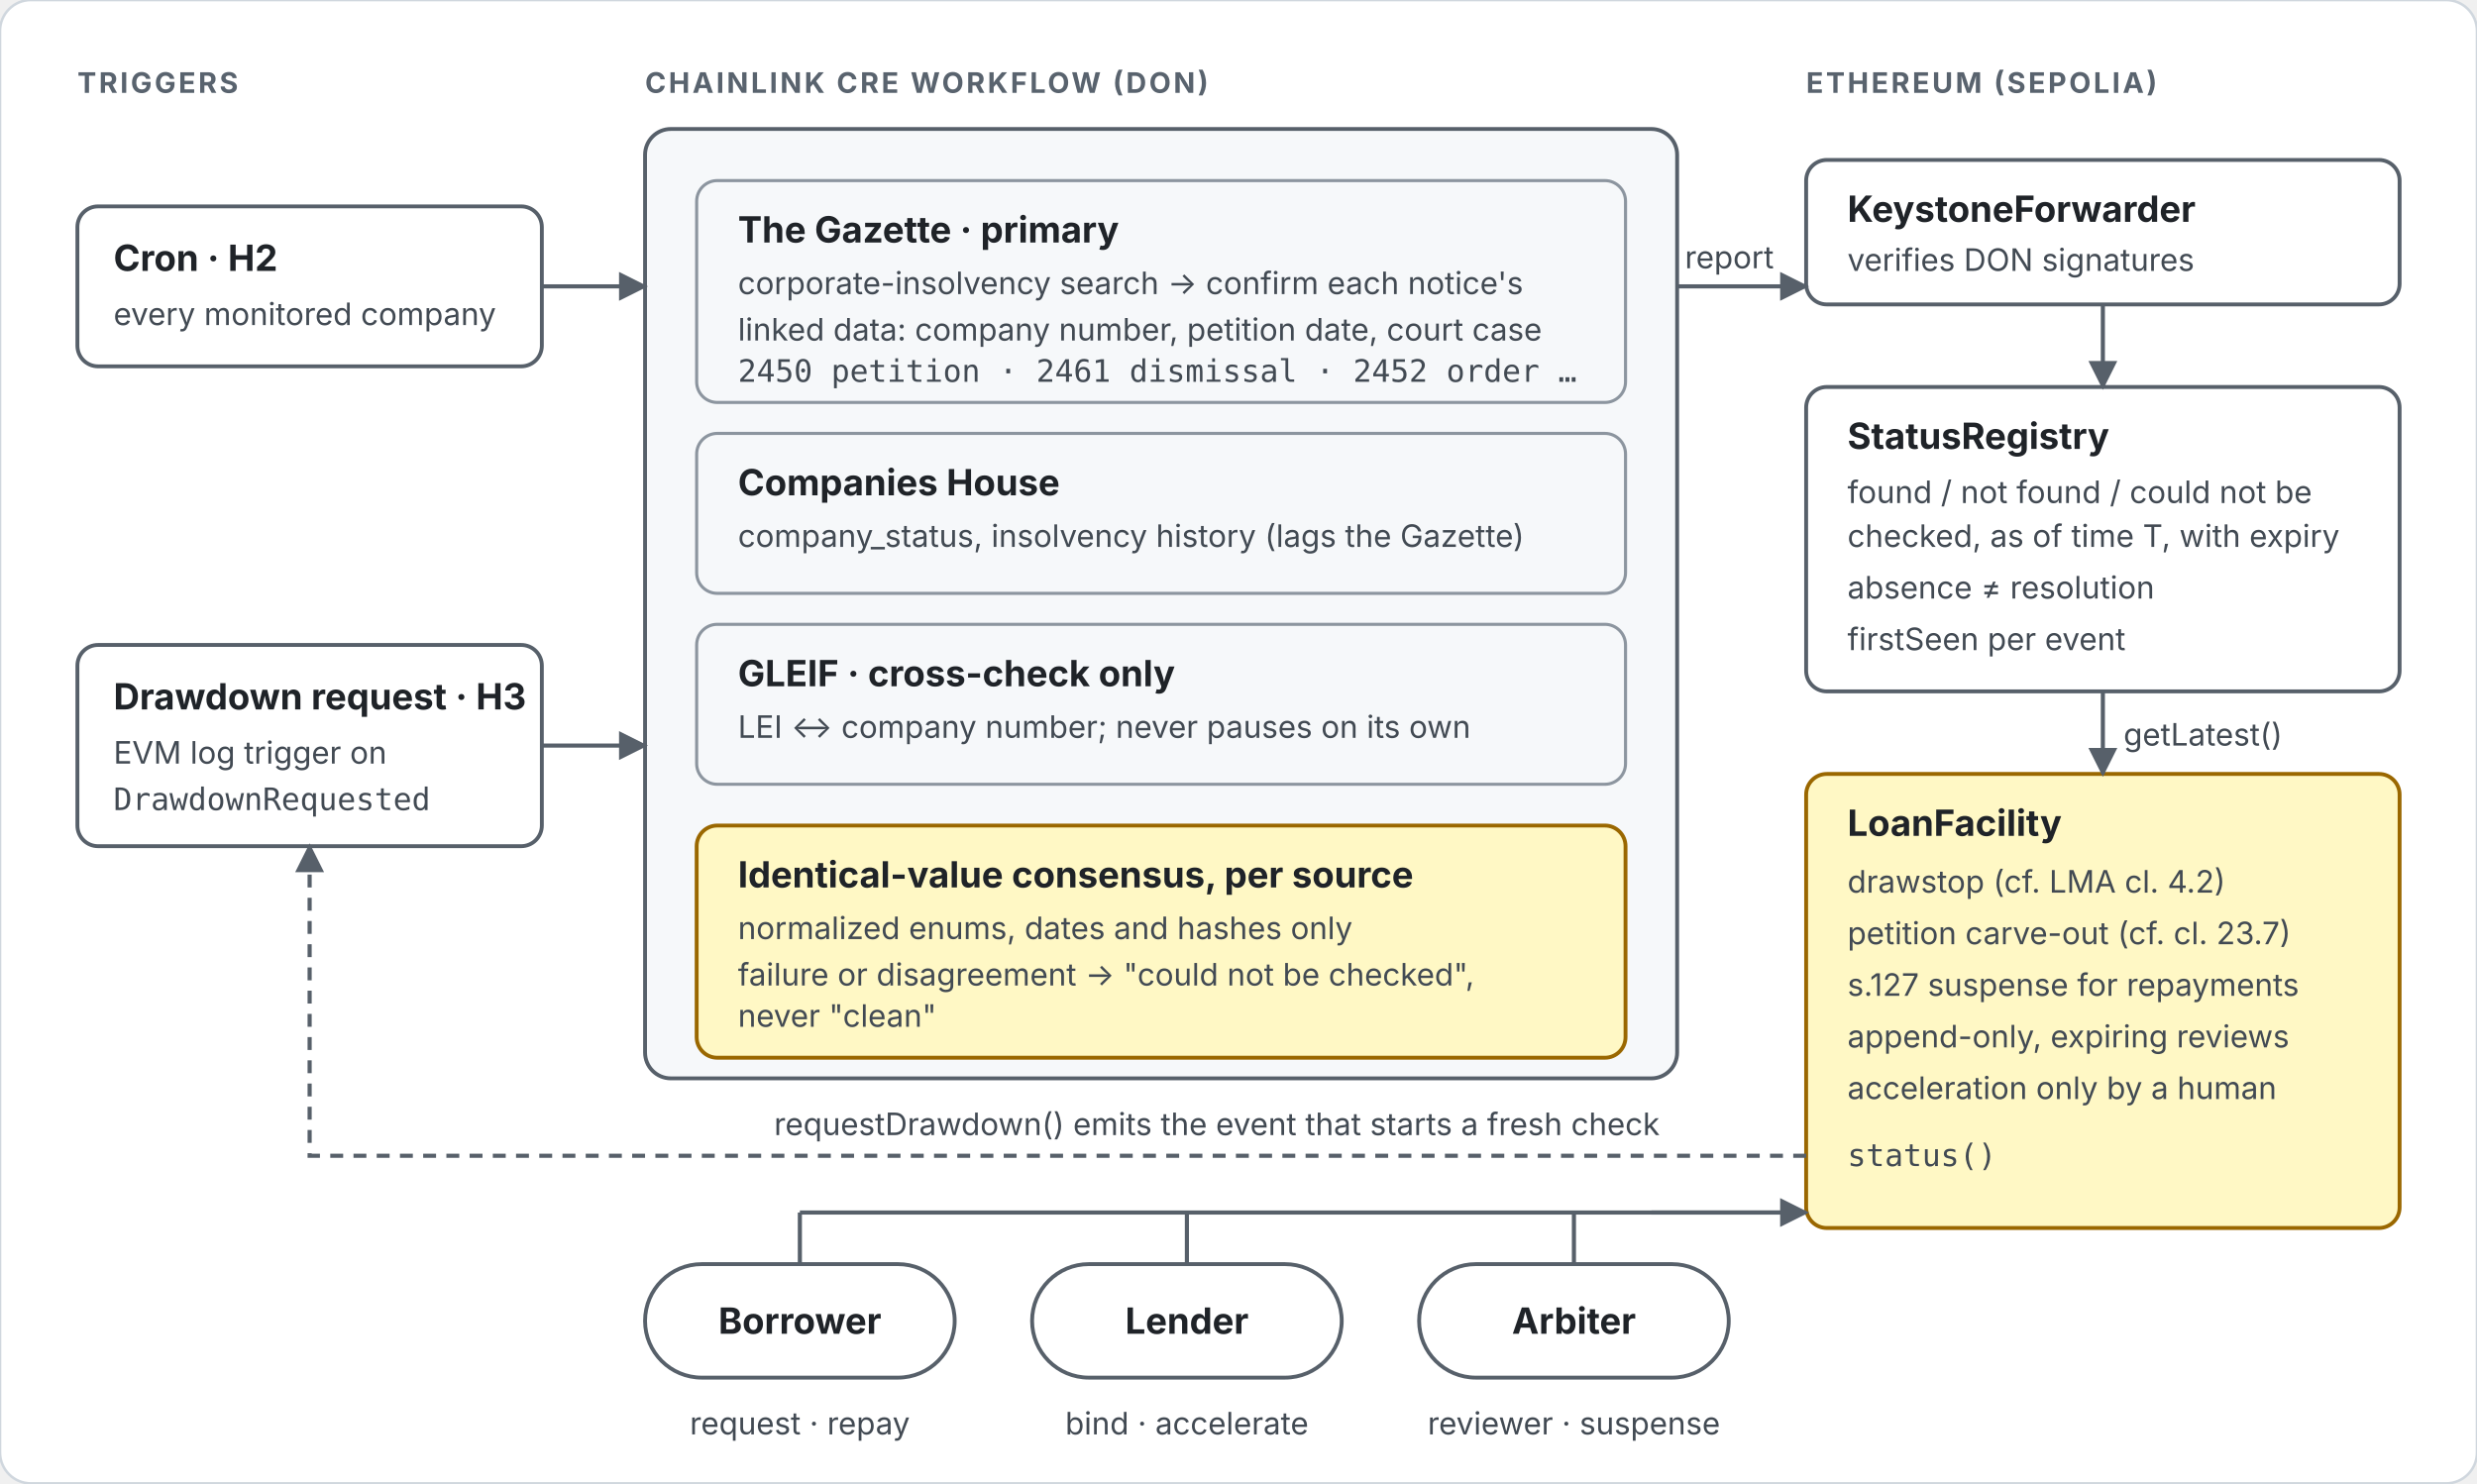
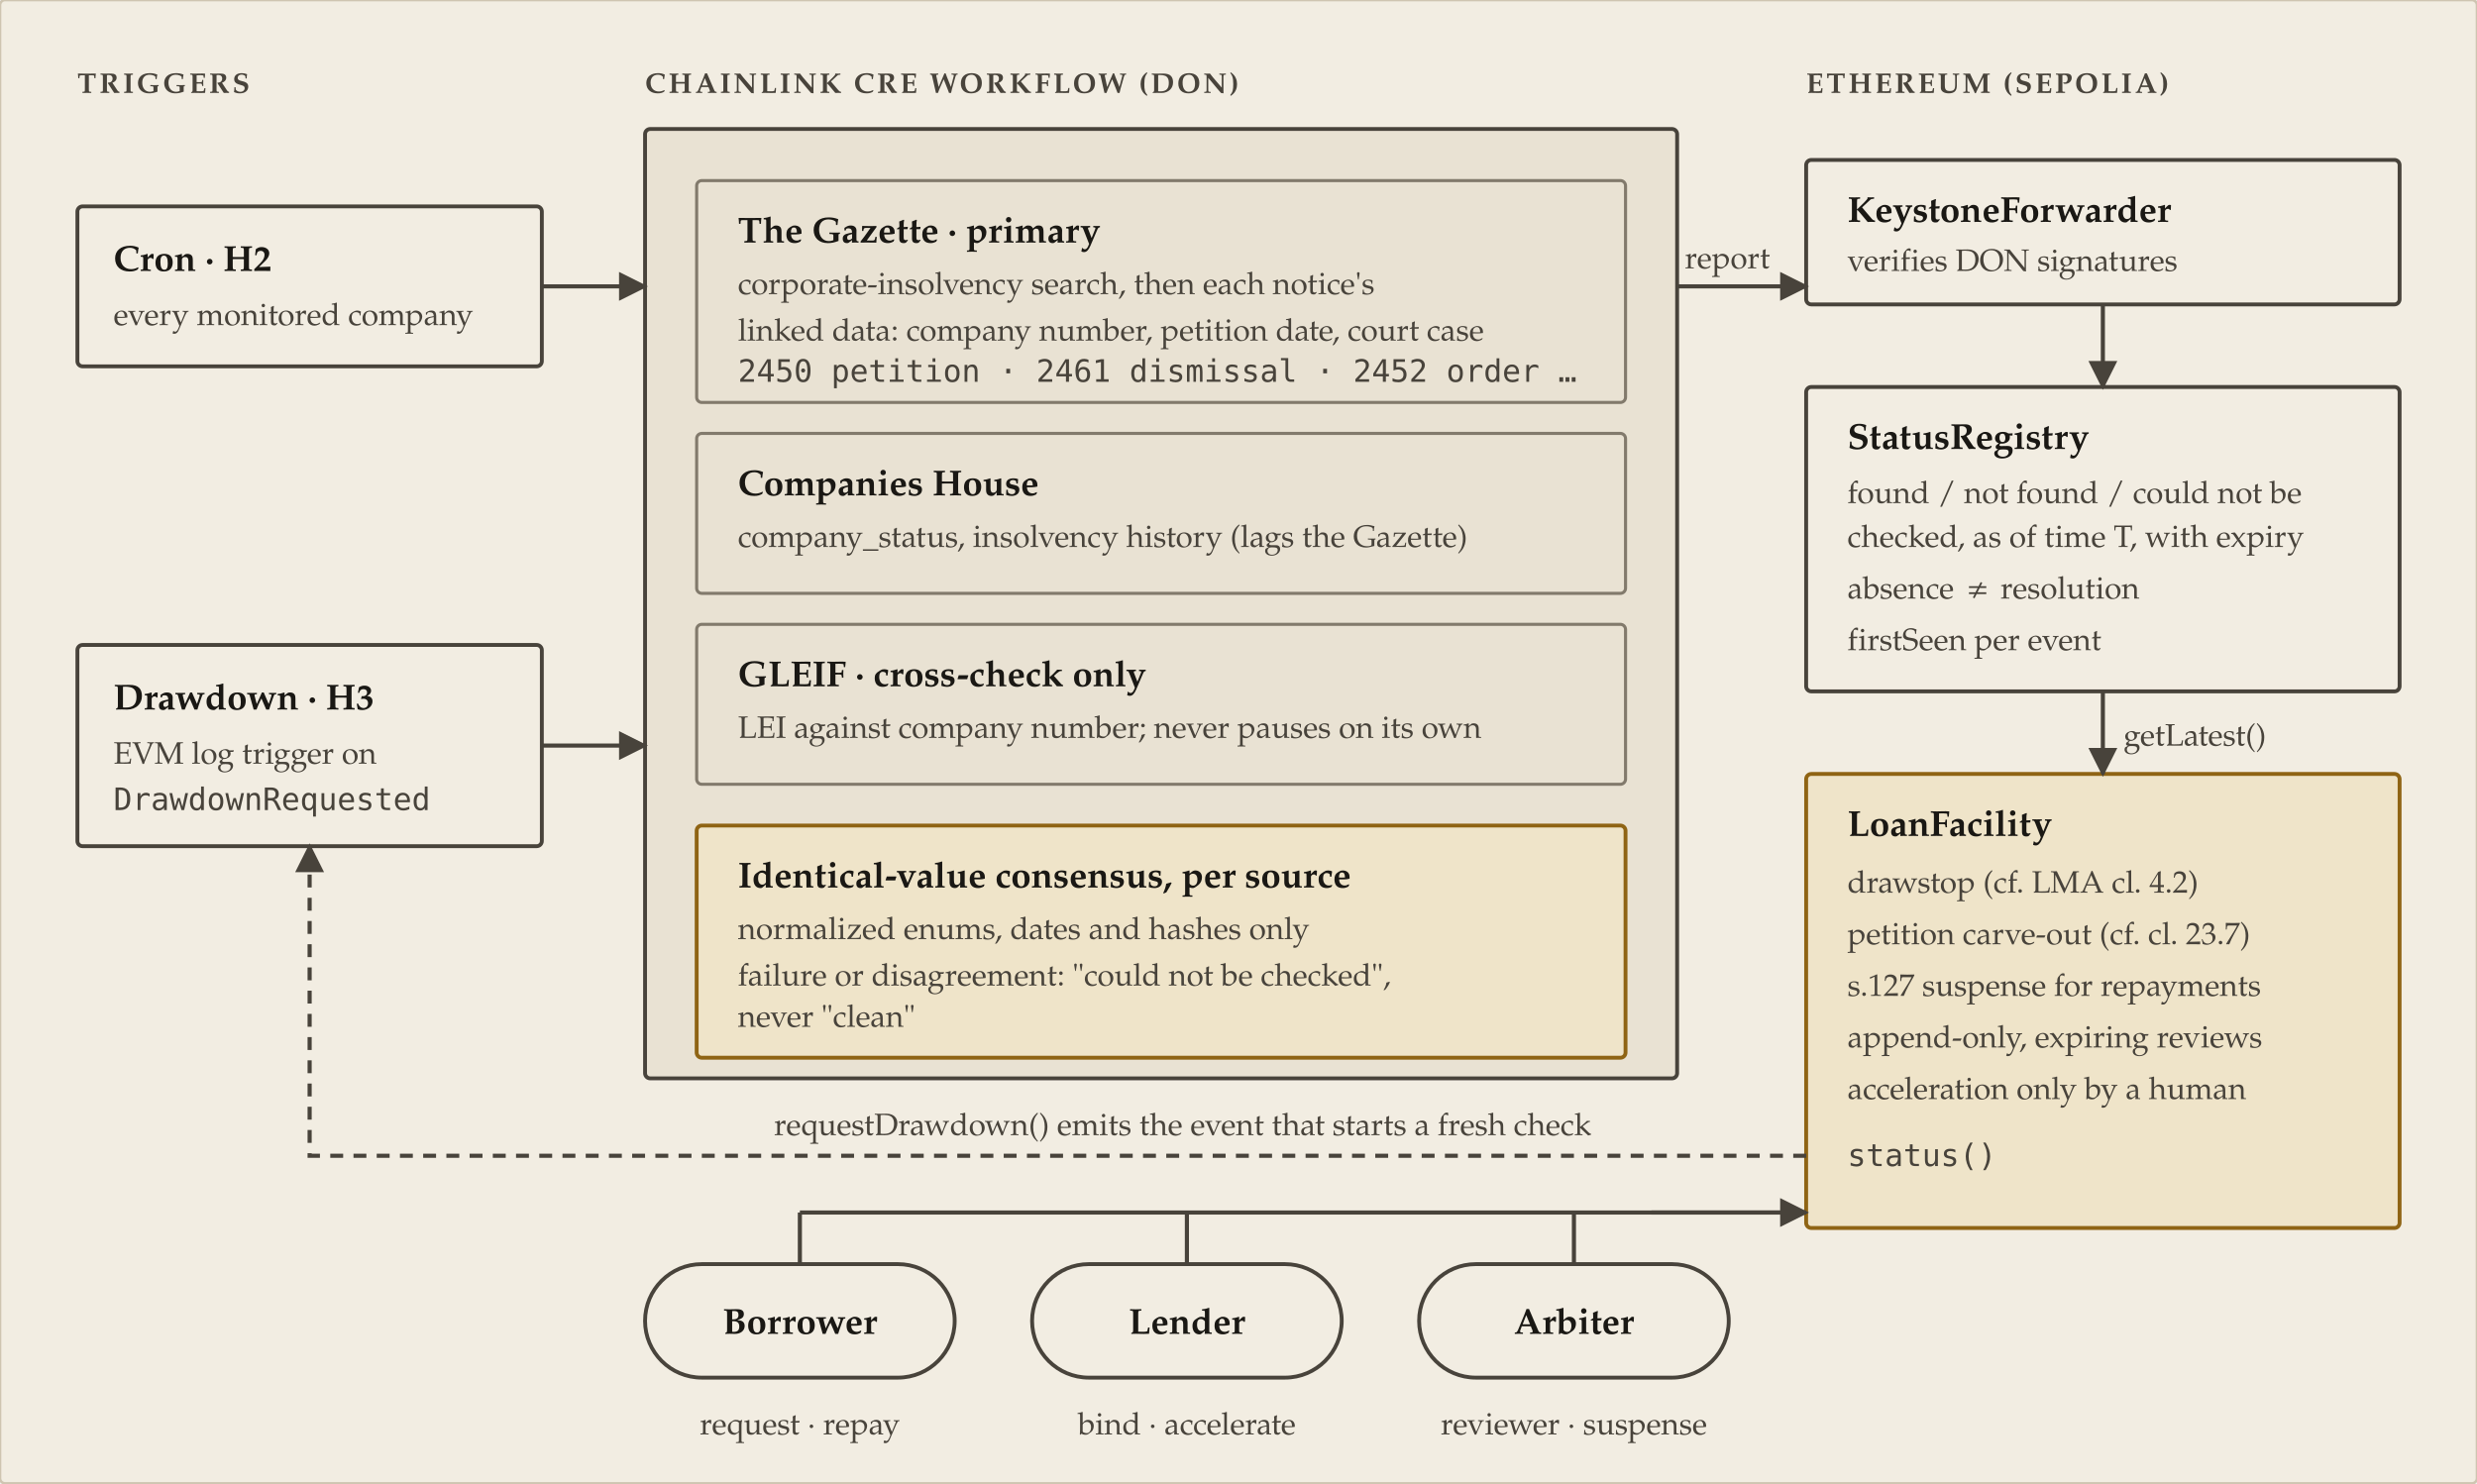
<svg xmlns="http://www.w3.org/2000/svg" width="960" height="575" viewBox="0 0 960 575" role="img" aria-label="Drawstop architecture: cron and drawdown-request triggers start a Chainlink CRE workflow that queries The Gazette, Companies House and GLEIF with per-source consensus, then writes a signed report through the Keystone forwarder to StatusRegistry, which LoanFacility reads to decide drawdowns, suspense and reviews">
  <defs>
    <marker id="arrow" viewBox="0 0 10 10" refX="9" refY="5" markerWidth="7" markerHeight="7" orient="auto-start-reverse">
-       <path d="M0 0 L10 5 L0 10 z" fill="#57606a" />
+       <path d="M0 0 L10 5 L0 10 z" fill="#48433b" />
    </marker>
    <style>
-       text { font-family: "Segoe UI", Inter, Helvetica, Arial, sans-serif; fill: #1f2328; }
+       text { font-family: Newsreader, "Palatino Linotype", "Book Antiqua", Palatino, Georgia, serif; fill: #1a1814; }
      .h { font-size: 14px; font-weight: 700; }
-       .s { font-size: 12px; fill: #424a53; }
-       .m { font-size: 12px; font-family: Consolas, "SFMono-Regular", Menlo, monospace; fill: #424a53; }
-       .cap { font-size: 11px; font-weight: 700; fill: #59636e; letter-spacing: 1px; }
-       .box { fill: #ffffff; stroke: #57606a; stroke-width: 1.5; }
-       .src { fill: #f6f8fa; stroke: #8c959f; stroke-width: 1.2; }
-       .key { fill: #fff8c5; stroke: #9a6700; stroke-width: 1.5; }
-       .edge { stroke: #57606a; stroke-width: 1.6; fill: none; }
+       .s { font-size: 12px; fill: #48433b; }
+       .m { font-size: 12px; font-family: Consolas, "SFMono-Regular", Menlo, monospace; fill: #48433b; }
+       .cap { font-size: 11px; font-weight: 700; fill: #48433b; letter-spacing: 1px; }
+       .box { fill: #f2ede2; stroke: #48433b; stroke-width: 1.5; }
+       .src { fill: #e9e2d3; stroke: #827a6c; stroke-width: 1.2; }
+       .key { fill: #efe4c9; stroke: #8f6414; stroke-width: 1.5; }
+       .edge { stroke: #48433b; stroke-width: 1.6; fill: none; }
      .dash { stroke-dasharray: 5 4; }
    </style>
  </defs>
-   <rect width="960" height="575" rx="12" fill="#ffffff" stroke="#d0d7de" />
+   <rect width="960" height="575" rx="2" fill="#f2ede2" stroke="#cfc5b1" />
  <text x="30" y="36" class="cap">TRIGGERS</text>
  <text x="250" y="36" class="cap">CHAINLINK CRE WORKFLOW (DON)</text>
  <text x="700" y="36" class="cap">ETHEREUM (SEPOLIA)</text>
-   <rect x="30" y="80" width="180" height="62" rx="8" class="box" />
+   <rect x="30" y="80" width="180" height="62" rx="2" class="box" />
  <text x="44" y="105" class="h">Cron · H2</text>
  <text x="44" y="126" class="s">every monitored company</text>
-   <rect x="30" y="250" width="180" height="78" rx="8" class="box" />
-   <text x="44" y="275" class="h">Drawdown request · H3</text>
+   <rect x="30" y="250" width="180" height="78" rx="2" class="box" />
+   <text x="44" y="275" class="h">Drawdown · H3</text>
  <text x="44" y="296" class="s">EVM log trigger on</text>
  <text x="44" y="314" class="m">DrawdownRequested</text>
-   <rect x="250" y="50" width="400" height="368" rx="10" fill="#f6f8fa" stroke="#57606a" stroke-width="1.5" />
-   <rect x="270" y="70" width="360" height="86" rx="8" class="src" />
+   <rect x="250" y="50" width="400" height="368" rx="2" fill="#e9e2d3" stroke="#48433b" stroke-width="1.5" />
+   <rect x="270" y="70" width="360" height="86" rx="2" class="src" />
  <text x="286" y="94" class="h">The Gazette · primary</text>
-   <text x="286" y="114" class="s">corporate-insolvency search → confirm each notice's</text>
+   <text x="286" y="114" class="s">corporate-insolvency search, then each notice's</text>
  <text x="286" y="132" class="s">linked data: company number, petition date, court case</text>
  <text x="286" y="148" class="m">2450 petition · 2461 dismissal · 2452 order …</text>
-   <rect x="270" y="168" width="360" height="62" rx="8" class="src" />
+   <rect x="270" y="168" width="360" height="62" rx="2" class="src" />
  <text x="286" y="192" class="h">Companies House</text>
  <text x="286" y="212" class="s">company_status, insolvency history (lags the Gazette)</text>
-   <rect x="270" y="242" width="360" height="62" rx="8" class="src" />
+   <rect x="270" y="242" width="360" height="62" rx="2" class="src" />
  <text x="286" y="266" class="h">GLEIF · cross-check only</text>
-   <text x="286" y="286" class="s">LEI ↔ company number; never pauses on its own</text>
-   <rect x="270" y="320" width="360" height="90" rx="8" class="key" />
+   <text x="286" y="286" class="s">LEI against company number; never pauses on its own</text>
+   <rect x="270" y="320" width="360" height="90" rx="2" class="key" />
  <text x="286" y="344" class="h">Identical-value consensus, per source</text>
  <text x="286" y="364" class="s">normalized enums, dates and hashes only</text>
-   <text x="286" y="382" class="s">failure or disagreement → "could not be checked",</text>
+   <text x="286" y="382" class="s">failure or disagreement: "could not be checked",</text>
  <text x="286" y="398" class="s">never "clean"</text>
  <path d="M210 111 H250" class="edge" marker-end="url(#arrow)" />
  <path d="M210 289 H250" class="edge" marker-end="url(#arrow)" />
-   <rect x="700" y="62" width="230" height="56" rx="8" class="box" />
+   <rect x="700" y="62" width="230" height="56" rx="2" class="box" />
  <text x="716" y="86" class="h">KeystoneForwarder</text>
  <text x="716" y="105" class="s">verifies DON signatures</text>
-   <rect x="700" y="150" width="230" height="118" rx="8" class="box" />
+   <rect x="700" y="150" width="230" height="118" rx="2" class="box" />
  <text x="716" y="174" class="h">StatusRegistry</text>
  <text x="716" y="195" class="s">found / not found / could not be</text>
  <text x="716" y="212" class="s">checked, as of time T, with expiry</text>
  <text x="716" y="232" class="s">absence ≠ resolution</text>
  <text x="716" y="252" class="s">firstSeen per event</text>
-   <rect x="700" y="300" width="230" height="176" rx="8" class="key" />
+   <rect x="700" y="300" width="230" height="176" rx="2" class="key" />
  <text x="716" y="324" class="h">LoanFacility</text>
  <text x="716" y="346" class="s">drawstop (cf. LMA cl. 4.2)</text>
  <text x="716" y="366" class="s">petition carve-out (cf. cl. 23.7)</text>
  <text x="716" y="386" class="s">s.127 suspense for repayments</text>
  <text x="716" y="406" class="s">append-only, expiring reviews</text>
  <text x="716" y="426" class="s">acceleration only by a human</text>
  <text x="716" y="452" class="m">status()</text>
  <path d="M650 111 H700" class="edge" marker-end="url(#arrow)" />
  <text x="653" y="104" class="s">report</text>
  <path d="M815 118 V150" class="edge" marker-end="url(#arrow)" />
  <path d="M815 268 V300" class="edge" marker-end="url(#arrow)" />
  <text x="823" y="289" class="s">getLatest()</text>
  <path d="M700 448 H120 V328" class="edge dash" marker-end="url(#arrow)" />
  <text x="300" y="440" class="s">requestDrawdown() emits the event that starts a fresh check</text>
  <path d="M310 490 V470 M460 490 V470 M610 490 V470 M310 470 H700" class="edge" />
  <path d="M640 470 H700" class="edge" marker-end="url(#arrow)" />
  <rect x="250" y="490" width="120" height="44" rx="22" class="box" />
  <text x="310" y="517" text-anchor="middle" class="h">Borrower</text>
  <text x="310" y="556" text-anchor="middle" class="s">request · repay</text>
  <rect x="400" y="490" width="120" height="44" rx="22" class="box" />
  <text x="460" y="517" text-anchor="middle" class="h">Lender</text>
  <text x="460" y="556" text-anchor="middle" class="s">bind · accelerate</text>
  <rect x="550" y="490" width="120" height="44" rx="22" class="box" />
  <text x="610" y="517" text-anchor="middle" class="h">Arbiter</text>
  <text x="610" y="556" text-anchor="middle" class="s">reviewer · suspense</text>
</svg>
